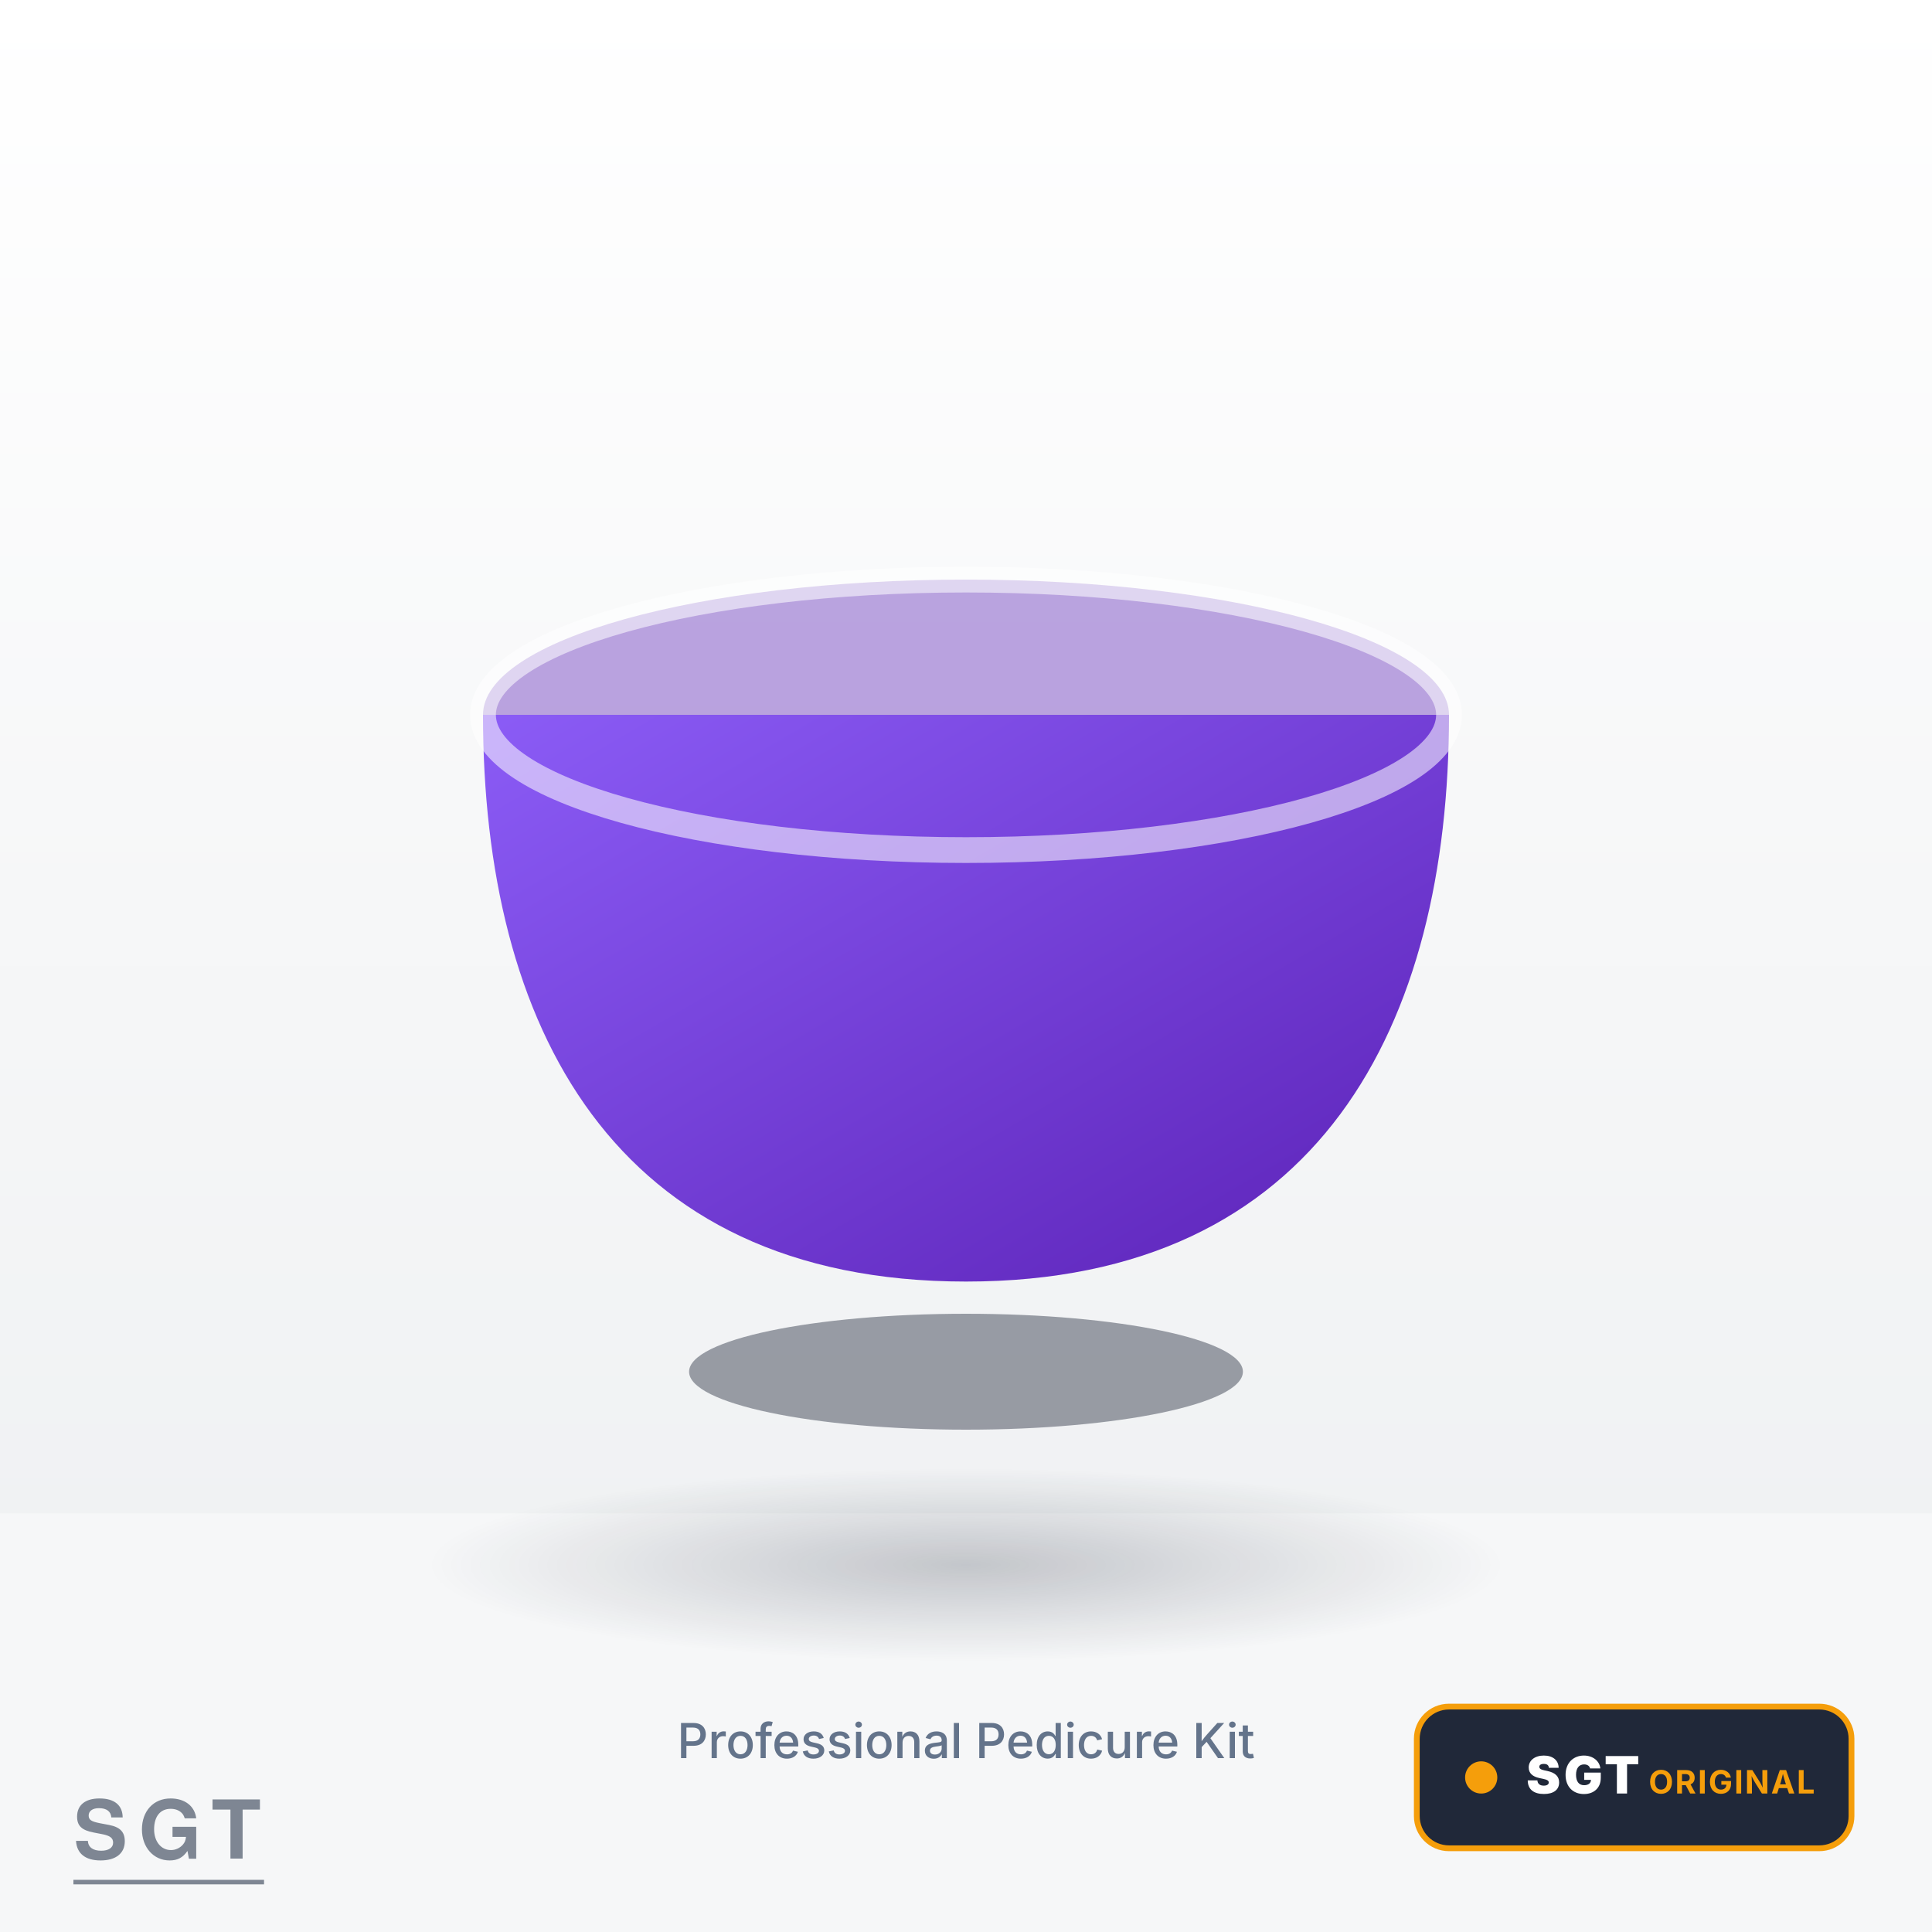
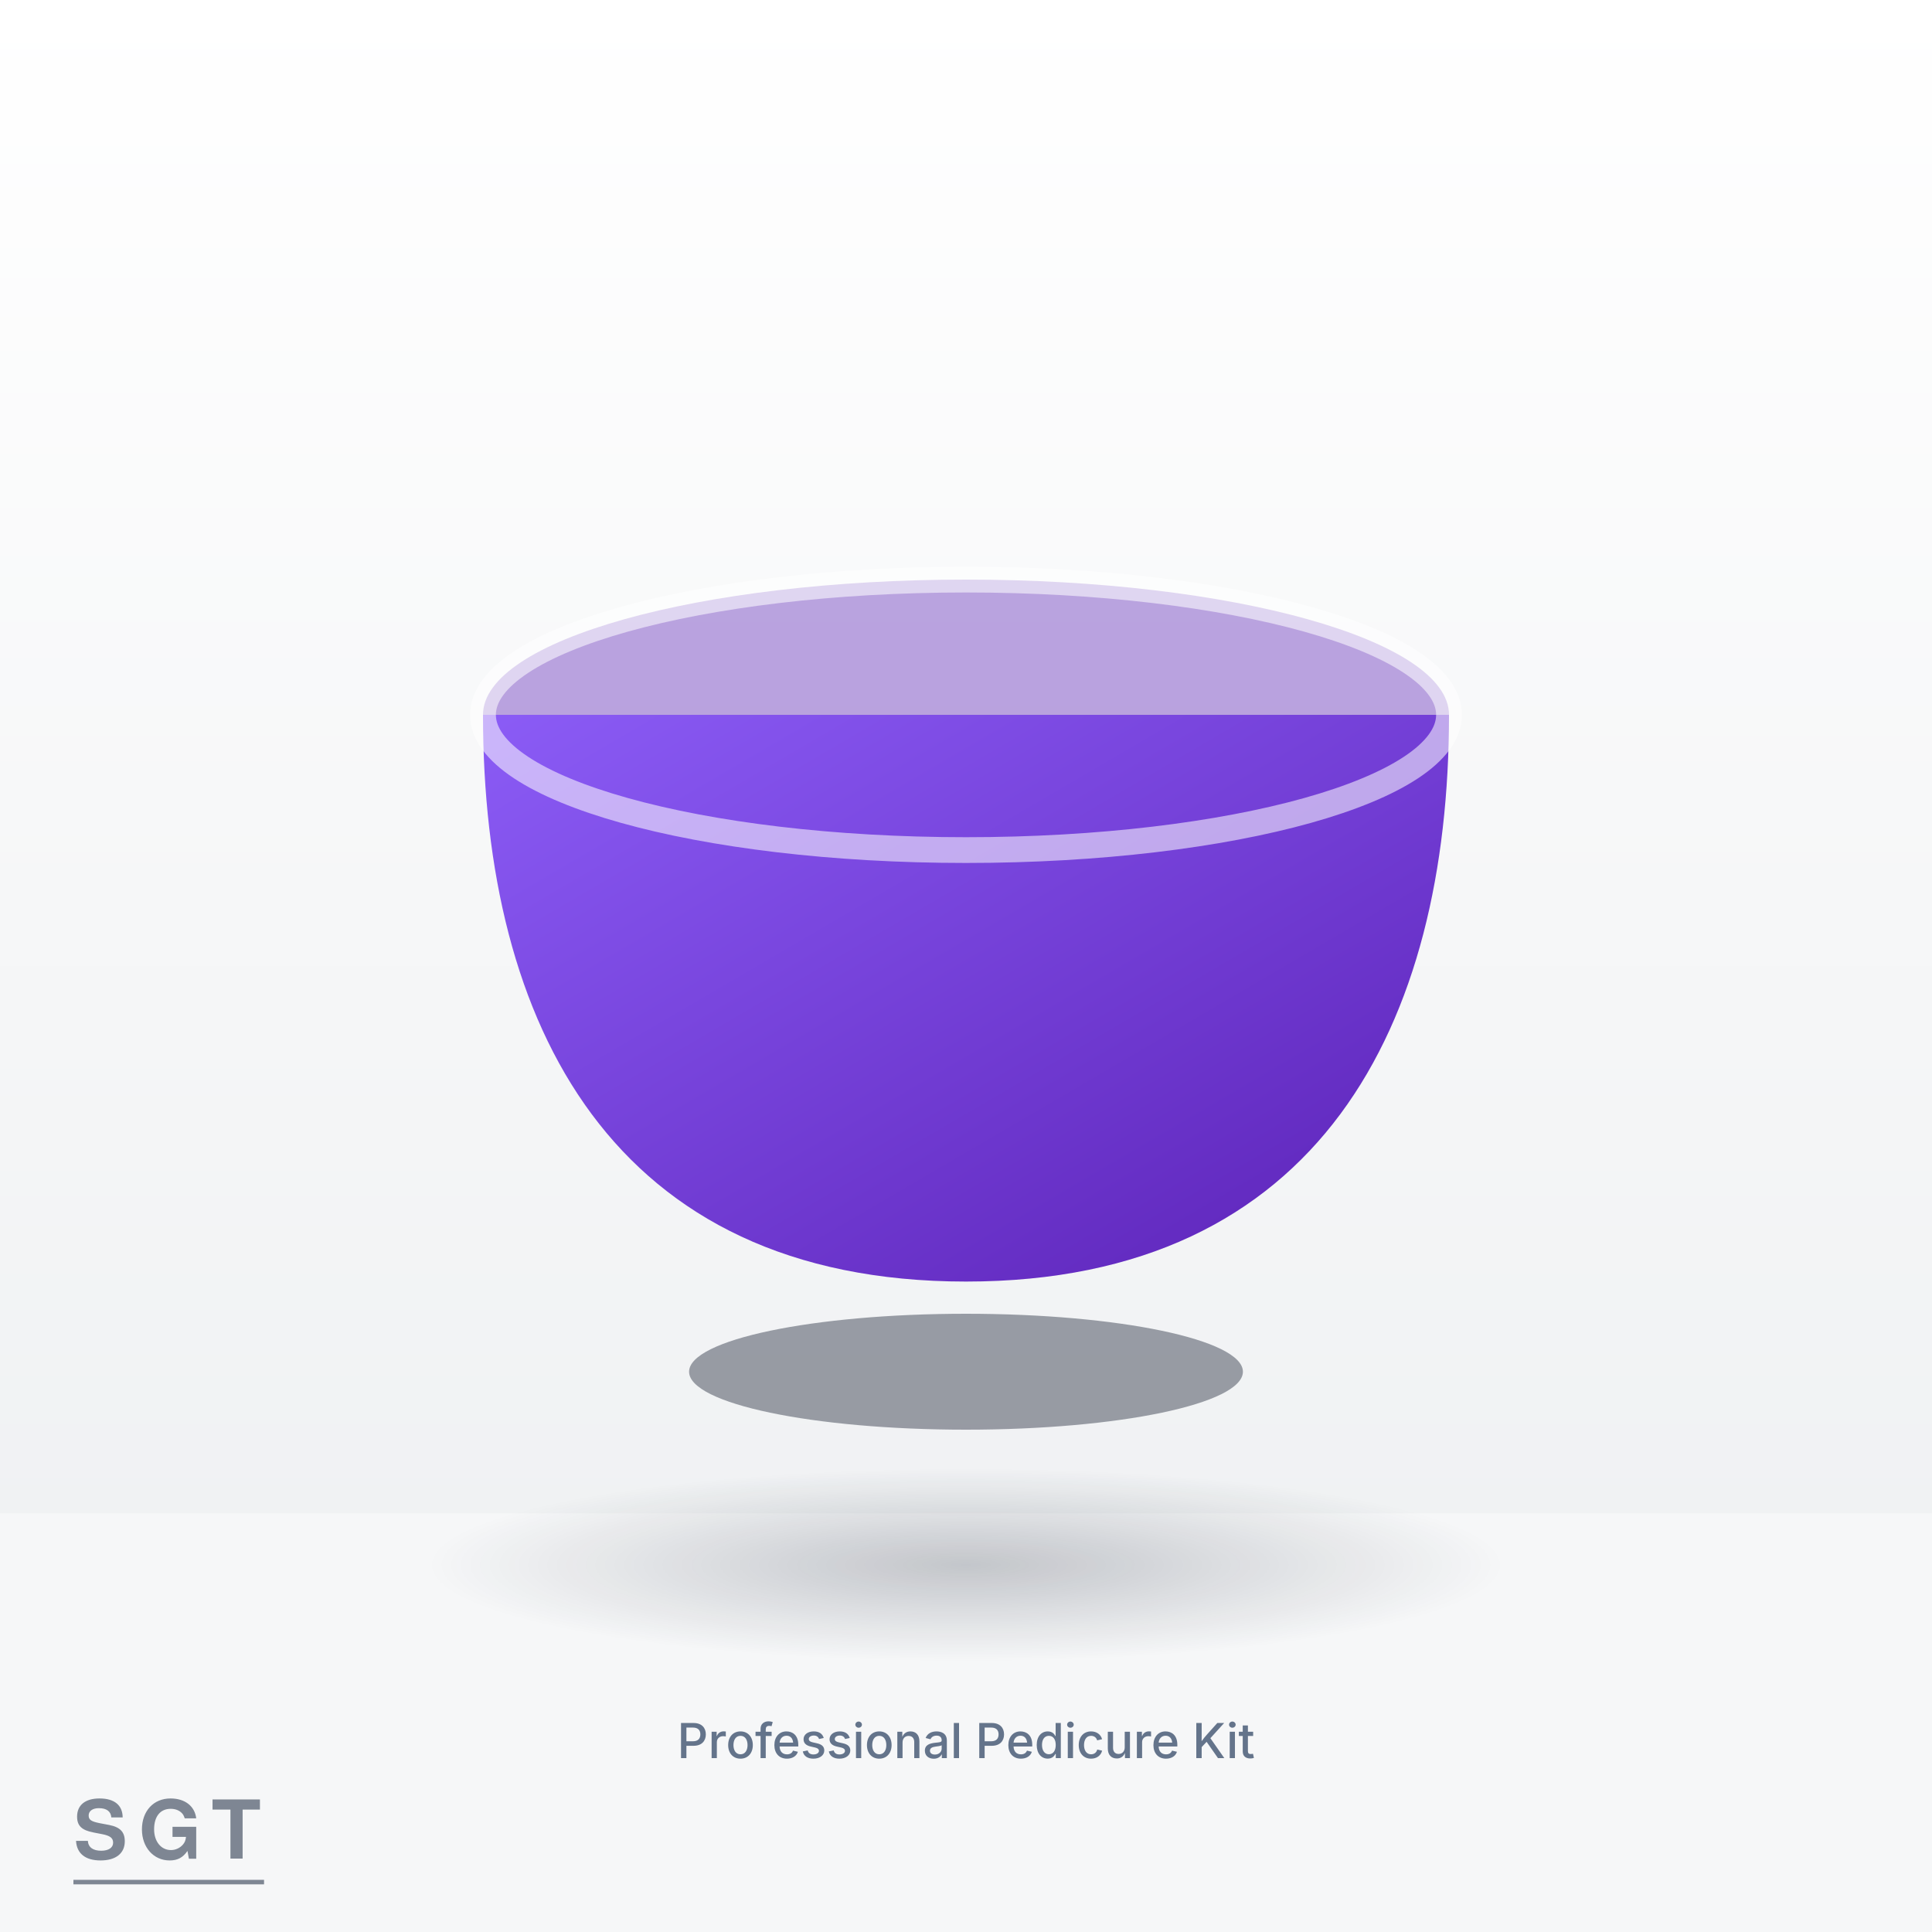
<svg xmlns="http://www.w3.org/2000/svg" viewBox="0 0 600 600" width="600" height="600" role="img" aria-label="Professional Pedicure Kit — Manicure &amp; Pedicure">
  <defs>
    <linearGradient id="bg" x1="0" y1="0" x2="0" y2="1">
      <stop offset="0%" stop-color="#ffffff" />
      <stop offset="100%" stop-color="#eceef0" />
    </linearGradient>
    <linearGradient id="body" x1="0" y1="0" x2="1" y2="1">
      <stop offset="0%" stop-color="#8b5cf6" />
      <stop offset="100%" stop-color="#5b21b6" />
    </linearGradient>
    <linearGradient id="stroke" x1="0" y1="0" x2="1" y2="1">
      <stop offset="0%" stop-color="#8b5cf6" />
      <stop offset="100%" stop-color="#5b21b6" />
    </linearGradient>
    <radialGradient id="shadow" cx="50%" cy="50%">
      <stop offset="0%" stop-color="#0f172a" stop-opacity="0.22" />
      <stop offset="100%" stop-color="#0f172a" stop-opacity="0" />
    </radialGradient>
  </defs>
  <rect width="600" height="600" fill="url(#bg)" />
  <rect y="470" width="600" height="130" fill="#f6f7f8" />
  <ellipse cx="300" cy="486" rx="168" ry="30" fill="url(#shadow)" />
  <g transform="translate(300 300) rotate(0) scale(1) translate(-300 -300)">
    <ellipse cx="300" cy="222" rx="150" ry="42" fill="#5b21b6" opacity="0.4" />
    <path d="M150 222c0 96 40 176 150 176s150-80 150-176z" fill="url(#body)" />
    <ellipse cx="300" cy="222" rx="150" ry="42" fill="none" stroke="#ffffff" stroke-width="8" opacity="0.55" />
    <ellipse cx="300" cy="426" rx="86" ry="18" fill="#0f172a" opacity="0.4" />
  </g>
  <text x="300" y="546" font-family="ui-sans-serif,system-ui,-apple-system,sans-serif" font-size="15" font-weight="500" fill="#64748b" text-anchor="middle">Professional Pedicure Kit</text>
  <g id="sgt-mark" opacity="0.62">
    <text x="22.8" y="577.2" fill="#334155" font-family="Helvetica Neue, Helvetica, Arial, sans-serif" font-size="25.2" font-weight="600" letter-spacing="3.53">SGT</text>
    <rect x="22.8" y="583.8" width="59.2" height="1.4" fill="#334155" />
  </g>
-   <g id="sgt-brand-tag" transform="translate(440, 530)">
-     <rect x="0" y="0" width="135" height="44" rx="10" fill="#0f172a" fill-opacity="0.92" stroke="#f59e0b" stroke-width="1.8" />
-     <circle cx="20" cy="22" r="5" fill="#f59e0b" />
-     <text x="34" y="27" font-family="system-ui, -apple-system, sans-serif" font-weight="900" font-size="16" fill="#ffffff" letter-spacing="1">SGT</text>
-     <text x="72" y="27" font-family="system-ui, -apple-system, sans-serif" font-weight="700" font-size="10" fill="#f59e0b" letter-spacing="0.5">ORIGINAL</text>
-   </g>
</svg>
